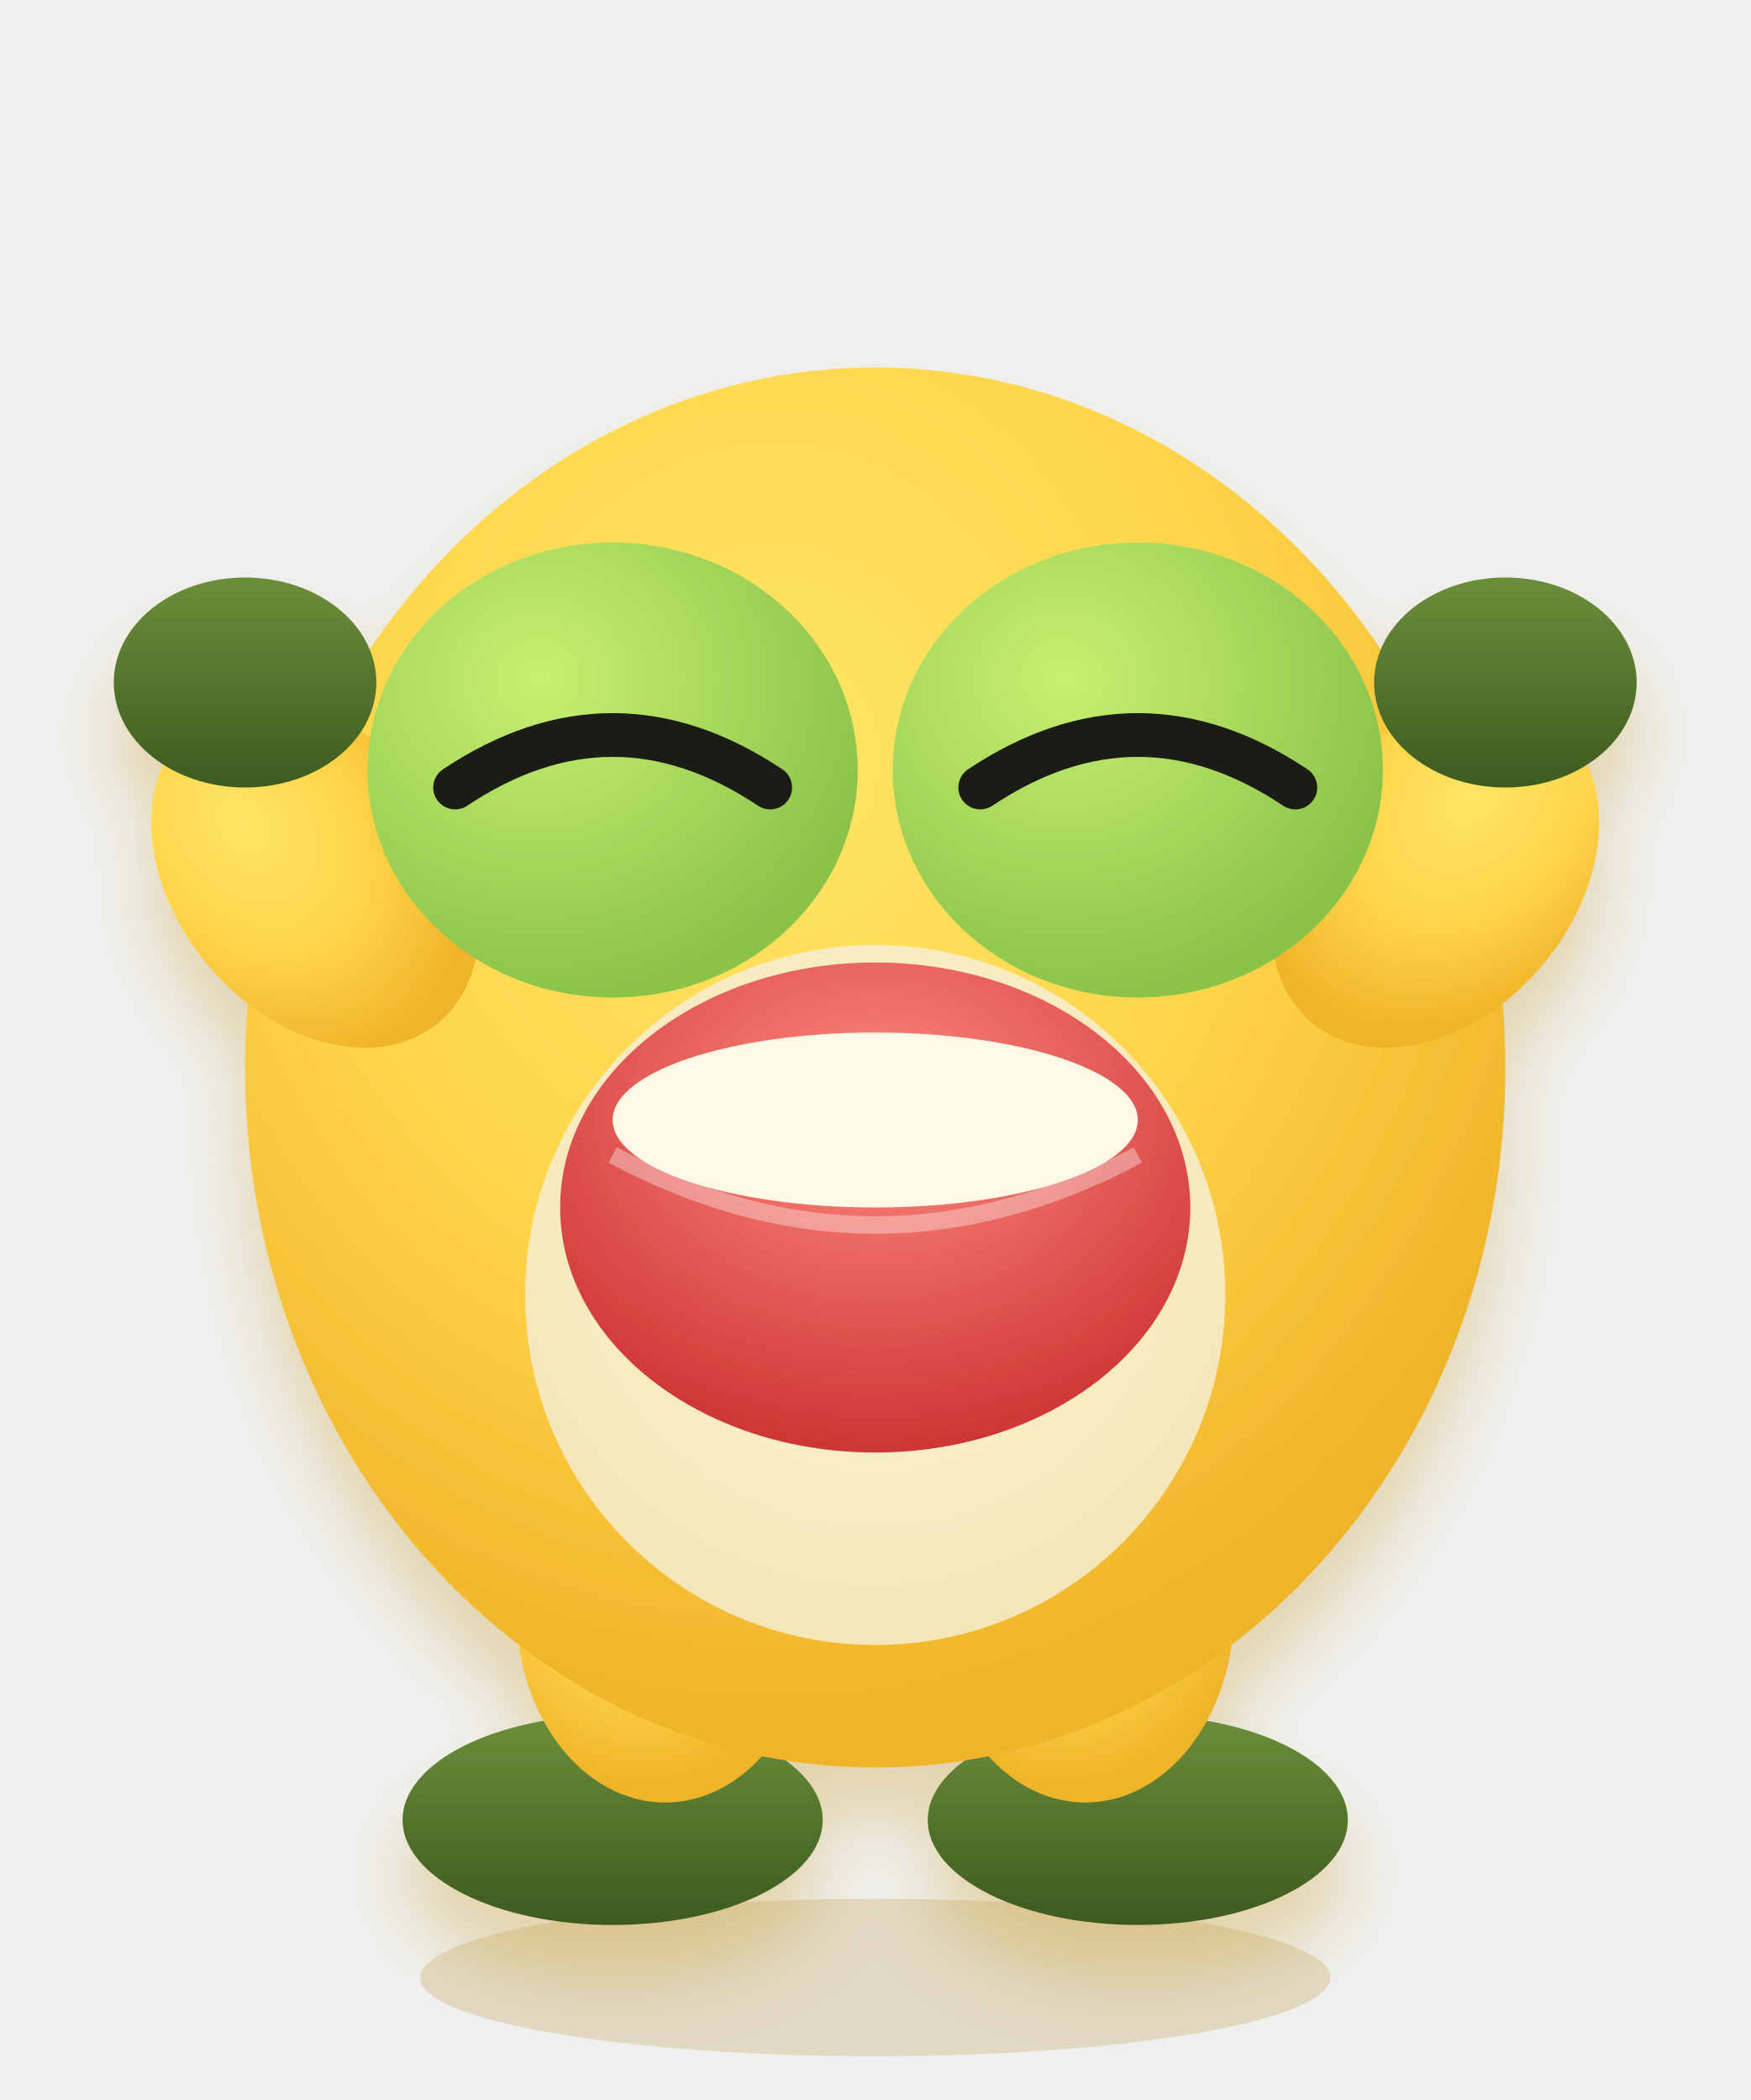
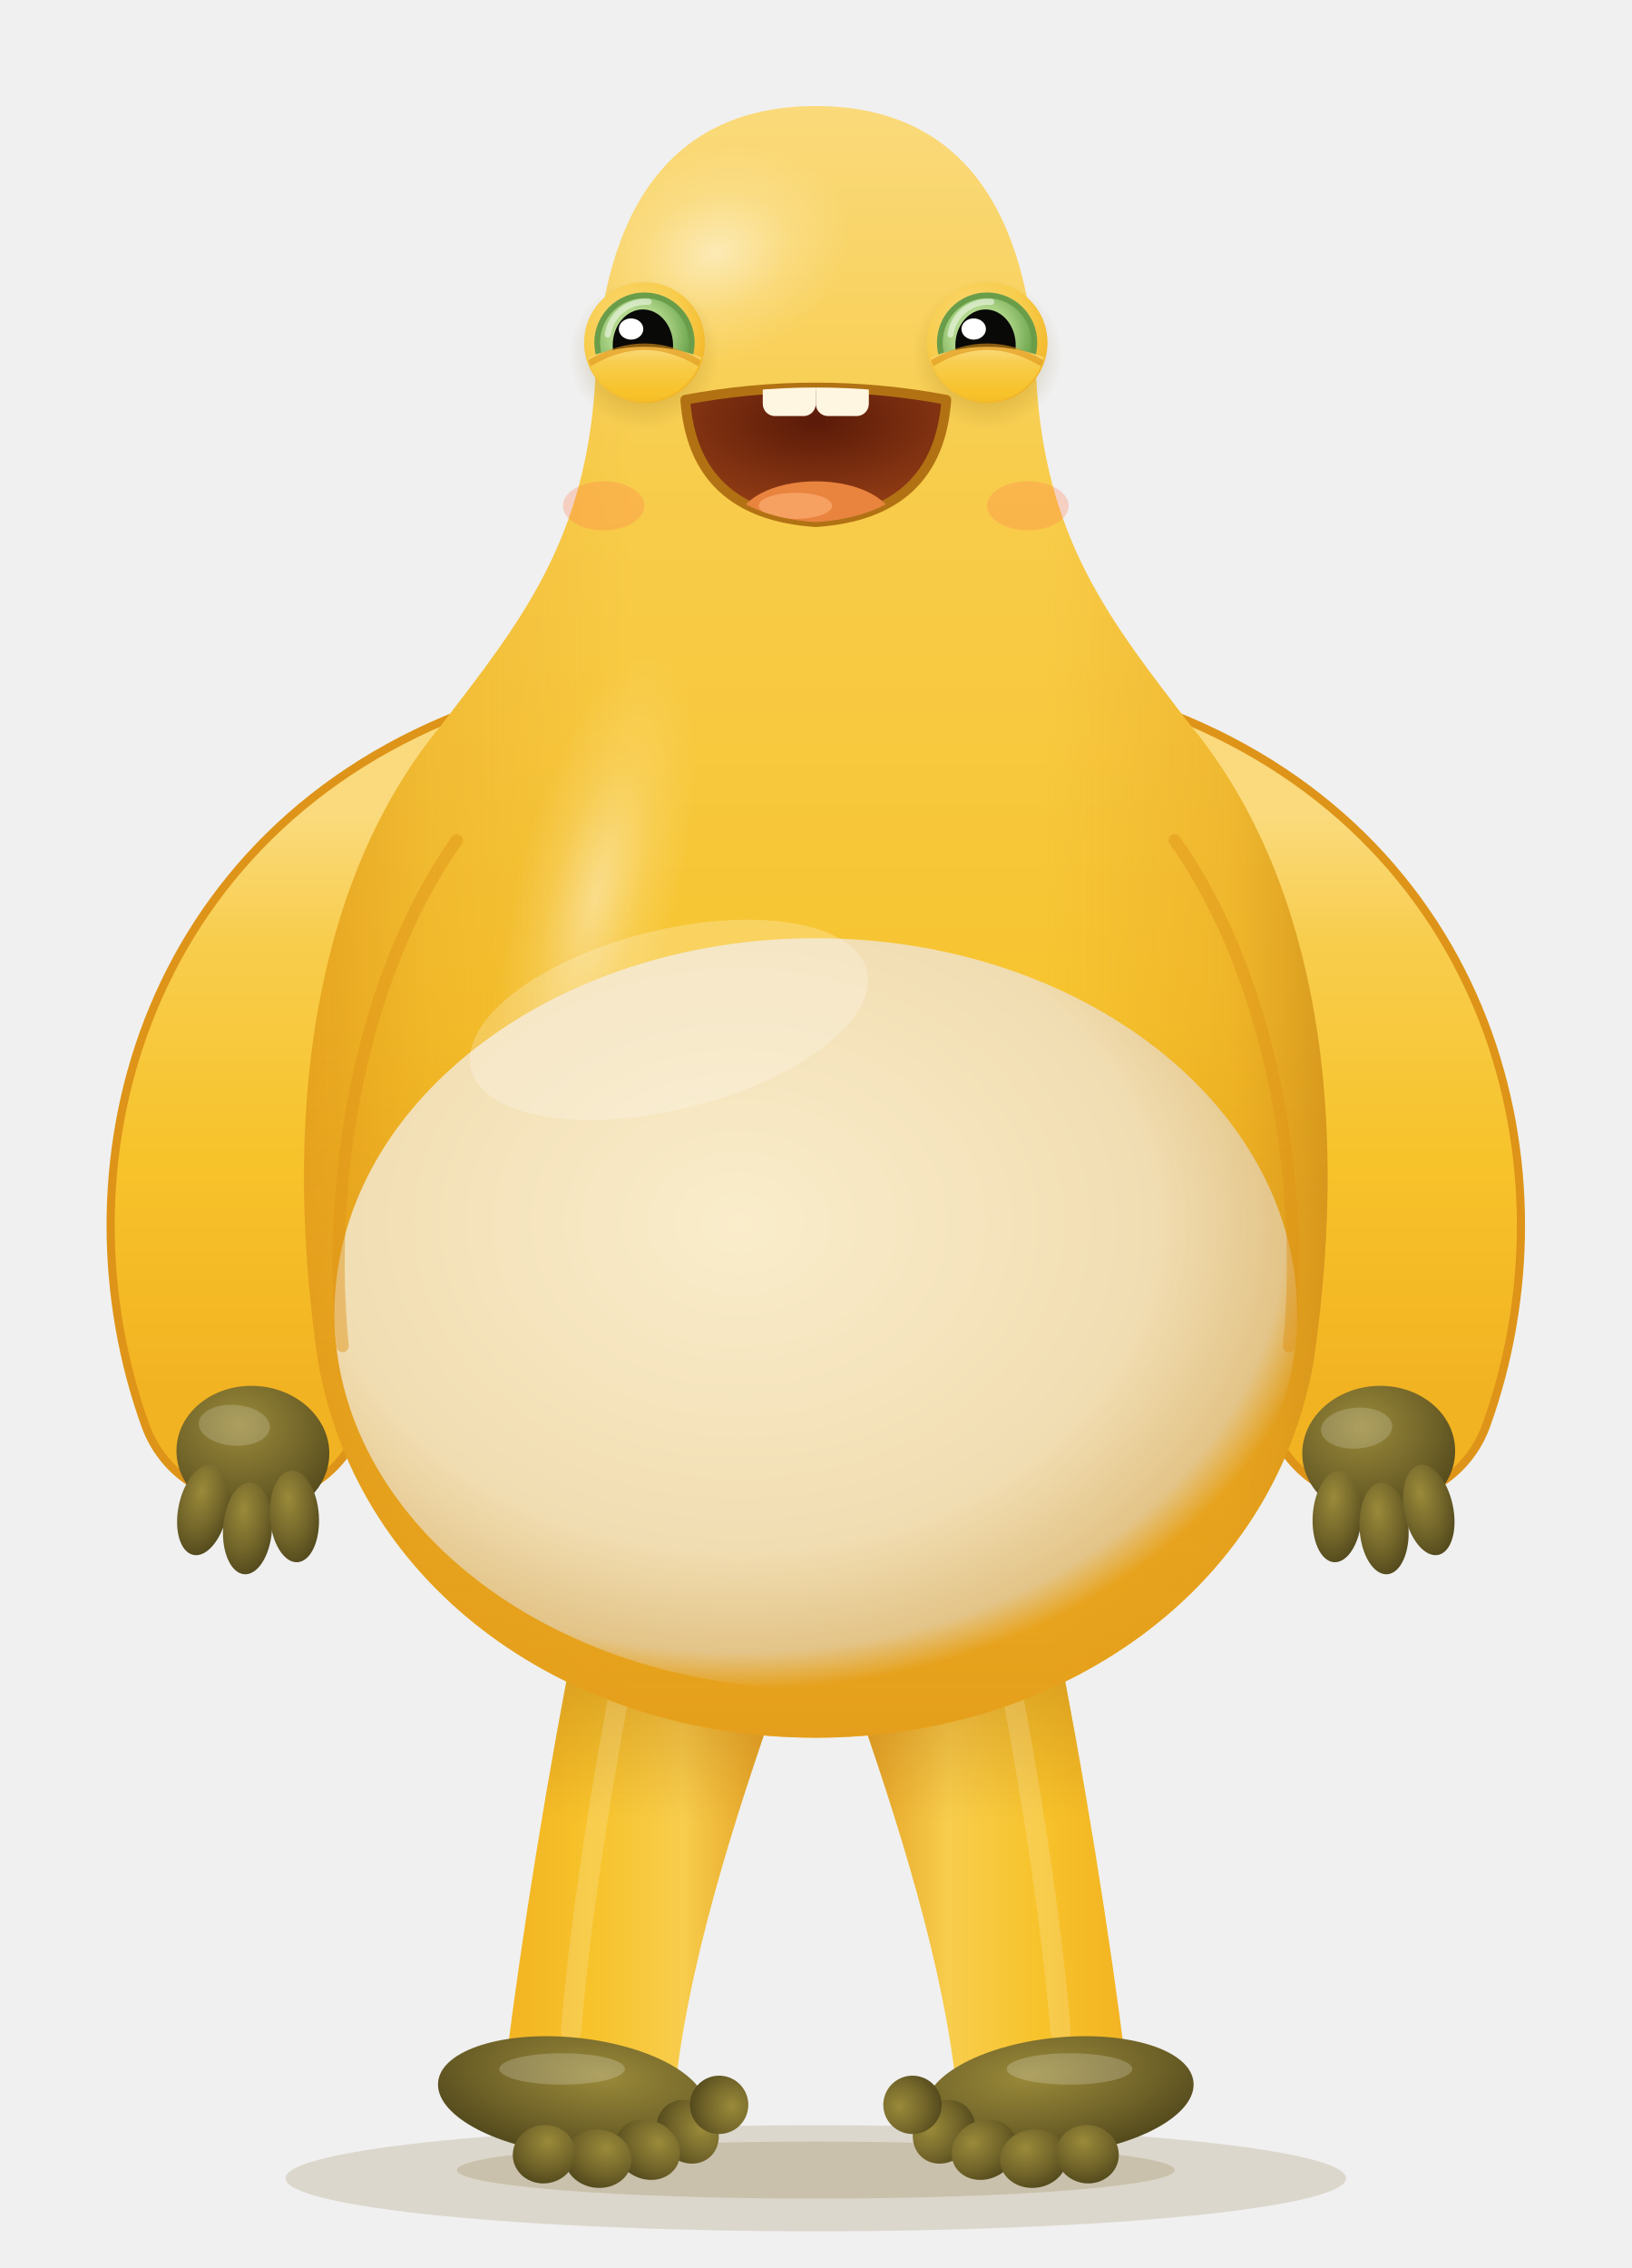
- <svg xmlns="http://www.w3.org/2000/svg" viewBox="0 0 200 240" width="200" height="240" role="img" aria-label="狂笑金蛙">
+ <svg xmlns="http://www.w3.org/2000/svg" viewBox="0 0 400 556" class="nf-svg" role="img" aria-label="奶蛙">
  <defs>
-     <radialGradient id="bodyGradL" cx="42%" cy="28%" r="68%">
-       <stop offset="0%" stop-color="#ffe566" />
-       <stop offset="55%" stop-color="#ffd54a" />
-       <stop offset="100%" stop-color="#f0b429" />
+     <linearGradient id="b_b" x1="0" y1="0" x2="0" y2="1">
+       <stop offset="0" stop-color="#fada7c" />
+       <stop offset=".22" stop-color="#f8cd4d" />
+       <stop offset=".6" stop-color="#F7C32B" />
+       <stop offset="1" stop-color="#f2b322" />
+     </linearGradient>
+     <linearGradient id="b_sd" x1="0" y1="0" x2="1" y2="0">
+       <stop offset="0" stop-color="#de9418" stop-opacity=".85" />
+       <stop offset=".16" stop-color="#de9418" stop-opacity=".25" />
+       <stop offset=".34" stop-color="#de9418" stop-opacity="0" />
+       <stop offset=".7" stop-color="#de9418" stop-opacity="0" />
+       <stop offset=".86" stop-color="#de9418" stop-opacity=".3" />
+       <stop offset="1" stop-color="#b27213" stop-opacity=".8" />
+     </linearGradient>
+     <linearGradient id="b_bt" x1="0" y1="0" x2="0" y2="1">
+       <stop offset=".55" stop-color="#de9418" stop-opacity="0" />
+       <stop offset="1" stop-color="#de9418" stop-opacity=".7" />
+     </linearGradient>
+     <linearGradient id="b_lt" x1="0" y1="0" x2="0" y2="1">
+       <stop offset="0" stop-color="#b27213" stop-opacity=".55" />
+       <stop offset=".45" stop-color="#b27213" stop-opacity="0" />
+     </linearGradient>
+     <radialGradient id="b_hl" cx=".5" cy=".5" r=".5">
+       <stop offset="0" stop-color="#fff" stop-opacity=".85" />
+       <stop offset=".55" stop-color="#fff" stop-opacity=".25" />
+       <stop offset="1" stop-color="#fff" stop-opacity="0" />
    </radialGradient>
-     <radialGradient id="bellyGradL" cx="50%" cy="40%" r="60%">
-       <stop offset="0%" stop-color="#fff6d6" />
-       <stop offset="100%" stop-color="#f5e6b8" />
+     <radialGradient id="b_bl" cx=".42" cy=".38" r=".62">
+       <stop offset="0" stop-color="#FAEDCB" />
+       <stop offset=".7" stop-color="#F1DDB2" />
+       <stop offset=".92" stop-color="#E3C68E" stop-opacity=".95" />
+       <stop offset="1" stop-color="#E3C68E" stop-opacity="0" />
    </radialGradient>
-     <radialGradient id="eyeGradL" cx="35%" cy="30%" r="70%">
-       <stop offset="0%" stop-color="#c8f070" />
-       <stop offset="100%" stop-color="#8bc34a" />
+     <linearGradient id="b_lg" x1="0" y1="0" x2="1" y2="0">
+       <stop offset="0" stop-color="#f2b322" />
+       <stop offset=".3" stop-color="#F7C32B" />
+       <stop offset=".62" stop-color="#f8cd4d" />
+       <stop offset="1" stop-color="#de9418" />
+     </linearGradient>
+     <radialGradient id="b_ol" cx=".4" cy=".3" r=".8">
+       <stop offset="0" stop-color="#9a8a3a" />
+       <stop offset=".6" stop-color="#6f6228" />
+       <stop offset="1" stop-color="#4a4219" />
    </radialGradient>
-     <linearGradient id="limbGradL" x1="0%" y1="0%" x2="0%" y2="100%">
-       <stop offset="0%" stop-color="#6b8f3a" />
-       <stop offset="100%" stop-color="#3d5a1f" />
-     </linearGradient>
-     <radialGradient id="mouthFill" cx="50%" cy="30%" r="80%">
-       <stop offset="0%" stop-color="#ff8a80" />
-       <stop offset="100%" stop-color="#c62828" />
+     <radialGradient id="b_ir" cx=".42" cy=".4" r=".62">
+       <stop offset="0" stop-color="#d7eeb0" />
+       <stop offset=".55" stop-color="#a9d284" />
+       <stop offset="1" stop-color="#6aa24a" />
    </radialGradient>
-     <filter id="softL" x="-20%" y="-20%" width="140%" height="140%">
-       <feDropShadow dx="0" dy="6" stdDeviation="4" flood-color="#c9a227" flood-opacity="0.35" />
-     </filter>
+     <radialGradient id="b_ey" cx=".4" cy=".35" r=".7">
+       <stop offset="0" stop-color="#fada7c" />
+       <stop offset=".6" stop-color="#f8cd4d" />
+       <stop offset="1" stop-color="#f2b322" />
+     </radialGradient>
+     <radialGradient id="b_gs" cx=".5" cy=".5" r=".5">
+       <stop offset="0" stop-color="#6b4a00" stop-opacity=".34" />
+       <stop offset=".6" stop-color="#6b4a00" stop-opacity=".16" />
+       <stop offset="1" stop-color="#6b4a00" stop-opacity="0" />
+     </radialGradient>
+     <radialGradient id="b_mo" cx=".5" cy=".25" r=".9">
+       <stop offset="0" stop-color="#5a1a08" />
+       <stop offset=".7" stop-color="#8e3a14" />
+       <stop offset="1" stop-color="#b9561f" />
+     </radialGradient>
+     <clipPath id="b_tc">
+       <path d="M200 26C164 26 148 52 146 92C144 132 128 152 108 178C80 212 68 266 78 334C88 390 140 426 200 426C260 426 312 390 322 334C332 266 320 212 292 178C272 152 256 132 254 92C252 52 236 26 200 26Z" />
+     </clipPath>
  </defs>
-   <ellipse cx="100" cy="226" rx="52" ry="9" fill="rgba(180,140,40,0.22)" />
-   <g filter="url(#softL)">
-     <ellipse cx="70" cy="208" rx="24" ry="12" fill="url(#limbGradL)" />
-     <ellipse cx="130" cy="208" rx="24" ry="12" fill="url(#limbGradL)" />
-     <ellipse cx="76" cy="184" rx="17" ry="22" fill="url(#bodyGradL)" />
-     <ellipse cx="124" cy="184" rx="17" ry="22" fill="url(#bodyGradL)" />
-     <ellipse cx="100" cy="122" rx="72" ry="80" fill="url(#bodyGradL)" />
-     <ellipse cx="100" cy="148" rx="40" ry="40" fill="url(#bellyGradL)" />
-     <ellipse cx="36" cy="100" rx="16" ry="22" fill="url(#bodyGradL)" transform="rotate(-40 36 100)" />
-     <ellipse cx="164" cy="100" rx="16" ry="22" fill="url(#bodyGradL)" transform="rotate(40 164 100)" />
-     <ellipse cx="28" cy="78" rx="15" ry="12" fill="url(#limbGradL)" />
-     <ellipse cx="172" cy="78" rx="15" ry="12" fill="url(#limbGradL)" />
-     <ellipse cx="70" cy="88" rx="28" ry="26" fill="url(#eyeGradL)" />
-     <ellipse cx="130" cy="88" rx="28" ry="26" fill="url(#eyeGradL)" />
-     <path d="M52 90 Q70 78 88 90" stroke="#1a1a14" stroke-width="5" fill="none" stroke-linecap="round" />
-     <path d="M112 90 Q130 78 148 90" stroke="#1a1a14" stroke-width="5" fill="none" stroke-linecap="round" />
-     <ellipse cx="100" cy="138" rx="36" ry="28" fill="url(#mouthFill)" />
-     <ellipse cx="100" cy="128" rx="30" ry="10" fill="#fff8e7" />
-     <path d="M70 132 Q100 148 130 132" fill="none" stroke="#fff" stroke-width="2" opacity="0.35" />
+   <ellipse cx="200" cy="534" rx="130" ry="13" fill="#6b4a00" opacity=".15" />
+   <ellipse cx="200" cy="532" rx="88" ry="7" fill="#6b4a00" opacity=".16" />
+   <g class="nf-body">
+     <path d="M126 200C60 224 44 290 62 340" fill="none" stroke="#de9418" stroke-width="58" stroke-linecap="round" />
+     <path d="M126 200C60 224 44 290 62 340" fill="none" stroke="url(#b_b)" stroke-width="54" stroke-linecap="round" />
+     <path d="M274 200C340 224 356 290 338 340" fill="none" stroke="#de9418" stroke-width="58" stroke-linecap="round" />
+     <path d="M274 200C340 224 356 290 338 340" fill="none" stroke="url(#b_b)" stroke-width="54" stroke-linecap="round" />
+     <g transform="translate(0 0) scale(1 1)">
+       <path d="M142 396C134 436 128 474 124 506L166 508C170 476 182 440 194 406Z" fill="url(#b_lg)" />
+       <path d="M142 396C134 436 128 474 124 506L166 508C170 476 182 440 194 406Z" fill="url(#b_lt)" />
+       <path d="M152 414C146 446 142 474 140 498" fill="none" stroke="#fff" stroke-opacity=".16" stroke-width="5" stroke-linecap="round" />
+     </g>
+     <g transform="translate(400 0) scale(-1 1)">
+       <path d="M142 396C134 436 128 474 124 506L166 508C170 476 182 440 194 406Z" fill="url(#b_lg)" />
+       <path d="M142 396C134 436 128 474 124 506L166 508C170 476 182 440 194 406Z" fill="url(#b_lt)" />
+       <path d="M152 414C146 446 142 474 140 498" fill="none" stroke="#fff" stroke-opacity=".16" stroke-width="5" stroke-linecap="round" />
+     </g>
+     <g transform="translate(140 516) scale(-1.1 1.1)">
+       <ellipse cx="0" cy="-2" rx="30" ry="13" transform="rotate(-6)" fill="url(#b_ol)" />
+       <ellipse cx="-26" cy="6" rx="7.5" ry="6.5" transform="rotate(-50 -26 6)" fill="url(#b_ol)" />
+       <ellipse cx="-17" cy="10" rx="7.5" ry="6.5" transform="rotate(-28 -17 10)" fill="url(#b_ol)" />
+       <ellipse cx="-6" cy="12" rx="7.5" ry="6.5" transform="rotate(-8 -6 12)" fill="url(#b_ol)" />
+       <ellipse cx="6" cy="11" rx="7" ry="6.5" transform="rotate(10 6 11)" fill="url(#b_ol)" />
+       <ellipse cx="-33" cy="0" rx="6.5" ry="6.5" transform="rotate(-70 -33 0)" fill="url(#b_ol)" />
+       <ellipse cx="2" cy="-8" rx="14" ry="3.5" fill="#fff" opacity=".2" />
+     </g>
+     <g transform="translate(260 516) scale(1.1 1.1)">
+       <ellipse cx="0" cy="-2" rx="30" ry="13" transform="rotate(-6)" fill="url(#b_ol)" />
+       <ellipse cx="-26" cy="6" rx="7.5" ry="6.5" transform="rotate(-50 -26 6)" fill="url(#b_ol)" />
+       <ellipse cx="-17" cy="10" rx="7.5" ry="6.5" transform="rotate(-28 -17 10)" fill="url(#b_ol)" />
+       <ellipse cx="-6" cy="12" rx="7.5" ry="6.5" transform="rotate(-8 -6 12)" fill="url(#b_ol)" />
+       <ellipse cx="6" cy="11" rx="7" ry="6.5" transform="rotate(10 6 11)" fill="url(#b_ol)" />
+       <ellipse cx="-33" cy="0" rx="6.5" ry="6.5" transform="rotate(-70 -33 0)" fill="url(#b_ol)" />
+       <ellipse cx="2" cy="-8" rx="14" ry="3.5" fill="#fff" opacity=".2" />
+     </g>
+     <path d="M200 26C164 26 148 52 146 92C144 132 128 152 108 178C80 212 68 266 78 334C88 390 140 426 200 426C260 426 312 390 322 334C332 266 320 212 292 178C272 152 256 132 254 92C252 52 236 26 200 26Z" fill="url(#b_b)" />
+     <g clip-path="url(#b_tc)">
+       <rect x="60" y="20" width="280" height="420" fill="url(#b_sd)" />
+       <rect x="60" y="20" width="280" height="420" fill="url(#b_bt)" />
+       <ellipse cx="176" cy="62" rx="34" ry="26" fill="url(#b_hl)" opacity=".6" transform="rotate(-18 176 64)" />
+       <ellipse cx="146" cy="220" rx="20" ry="62" fill="url(#b_hl)" opacity=".5" transform="rotate(14 146 220)" />
+       <ellipse cx="200" cy="322" rx="118" ry="92" fill="url(#b_bl)" />
+       <ellipse cx="164" cy="250" rx="50" ry="22" fill="#fff" opacity=".22" transform="rotate(-14 164 250)" />
+     </g>
+     <path d="M112 206C88 240 80 290 84 330" fill="none" stroke="#de9418" stroke-opacity=".45" stroke-width="3" stroke-linecap="round" />
+     <path d="M288 206C312 240 320 290 316 330" fill="none" stroke="#de9418" stroke-opacity=".45" stroke-width="3" stroke-linecap="round" />
+     <clipPath id="b_ec158">
+       <circle cx="158" cy="84" r="14.4" />
+     </clipPath>
+     <ellipse cx="158" cy="87" rx="18.4" ry="18.4" fill="url(#b_gs)" />
+     <circle cx="158" cy="84" r="14.8" fill="url(#b_ey)" />
+     <circle cx="158" cy="84" r="12.3" fill="#6a9d4a" />
+     <circle cx="158" cy="84" r="10.9" fill="url(#b_ir)" />
+     <ellipse cx="157.61" cy="84.66" rx="7.4" ry="8.8" fill="#090908" />
+     <ellipse cx="154.71" cy="80.66" rx="3" ry="2.6" fill="#fff" />
+     <circle cx="160.71" cy="88.06" r="1.3" fill="#fff" opacity=".7" />
+     <path d="M149 82A9.4 9.4 0 0 1 159 74" fill="none" stroke="#fff" stroke-opacity=".5" stroke-width="1.5" stroke-linecap="round" />
+     <g clip-path="url(#b_ec158)">
+       <path d="M140.6 89Q158 81 175.4 89L175.4 103.4L140.6 103.4Z" fill="url(#b_b)" />
+       <path d="M144.6 89Q158 81 171.4 89" fill="none" stroke="#de9418" stroke-opacity=".6" stroke-width="1.6" stroke-linecap="round" />
+       <g class="nf-lid" style="transform-box:fill-box;transform-origin:50% 0;transform:scaleY(0)">
+         <circle cx="158" cy="84" r="15.4" fill="url(#b_b)" />
+         <path d="M146.6 89.7Q158 94.26 169.4 89.7" fill="none" stroke="#b27213" stroke-opacity=".6" stroke-width="1.8" stroke-linecap="round" />
+       </g>
+     </g>
+     <clipPath id="b_ec242">
+       <circle cx="242" cy="84" r="14.4" />
+     </clipPath>
+     <ellipse cx="242" cy="87" rx="18.4" ry="18.4" fill="url(#b_gs)" />
+     <circle cx="242" cy="84" r="14.8" fill="url(#b_ey)" />
+     <circle cx="242" cy="84" r="12.3" fill="#6a9d4a" />
+     <circle cx="242" cy="84" r="10.9" fill="url(#b_ir)" />
+     <ellipse cx="241.61" cy="84.66" rx="7.4" ry="8.8" fill="#090908" />
+     <ellipse cx="238.71" cy="80.66" rx="3" ry="2.6" fill="#fff" />
+     <circle cx="244.71" cy="88.06" r="1.3" fill="#fff" opacity=".7" />
+     <path d="M233 82A9.4 9.4 0 0 1 243 74" fill="none" stroke="#fff" stroke-opacity=".5" stroke-width="1.5" stroke-linecap="round" />
+     <g clip-path="url(#b_ec242)">
+       <path d="M224.6 89Q242 81 259.4 89L259.4 103.4L224.6 103.4Z" fill="url(#b_b)" />
+       <path d="M228.6 89Q242 81 255.4 89" fill="none" stroke="#de9418" stroke-opacity=".6" stroke-width="1.6" stroke-linecap="round" />
+       <g class="nf-lid" style="transform-box:fill-box;transform-origin:50% 0;transform:scaleY(0)">
+         <circle cx="242" cy="84" r="15.4" fill="url(#b_b)" />
+         <path d="M230.6 89.7Q242 94.26 253.4 89.7" fill="none" stroke="#b27213" stroke-opacity=".6" stroke-width="1.8" stroke-linecap="round" />
+       </g>
+     </g>
+     <g transform="translate(0 -30)">
+       <path d="M168 128Q200 122 232 128Q230 156 200 158Q170 156 168 128Z" fill="url(#b_mo)" stroke="#b27213" stroke-width="2.4" stroke-linejoin="round" />
+       <clipPath id="b_mc">
+         <path d="M168 128Q200 122 232 128Q230 156 200 158Q170 156 168 128Z" />
+       </clipPath>
+       <g clip-path="url(#b_mc)">
+         <ellipse cx="200" cy="158" rx="19" ry="10" fill="#e9843f" />
+         <ellipse cx="195" cy="154" rx="9" ry="3.2" fill="#ffb27a" opacity=".6" />
+         <rect x="187" y="122" width="13" height="10" rx="3" fill="#fff6e2" />
+         <rect x="200" y="122" width="13" height="10" rx="3" fill="#fff6e2" />
+       </g>
+     </g>
+     <ellipse cx="148" cy="124" rx="10" ry="6" fill="#ff7a4d" opacity=".28" />
+     <ellipse cx="252" cy="124" rx="10" ry="6" fill="#ff7a4d" opacity=".28" />
+     <g transform="translate(62 356) rotate(4) scale(1.25)">
+       <ellipse cx="0" cy="0" rx="15" ry="13" fill="url(#b_ol)" />
+       <ellipse cx="-9" cy="12" rx="4.8" ry="9" transform="rotate(8 -9 12)" fill="url(#b_ol)" />
+       <ellipse cx="0" cy="15" rx="4.8" ry="9" transform="rotate(0 0 15)" fill="url(#b_ol)" />
+       <ellipse cx="9" cy="12" rx="4.8" ry="9" transform="rotate(-8 9 12)" fill="url(#b_ol)" />
+       <ellipse cx="-4" cy="-5" rx="7" ry="4" fill="#fff" opacity=".18" />
+     </g>
+     <g transform="translate(338 356) rotate(-4) scale(1.25)">
+       <ellipse cx="0" cy="0" rx="15" ry="13" fill="url(#b_ol)" />
+       <ellipse cx="-9" cy="12" rx="4.8" ry="9" transform="rotate(8 -9 12)" fill="url(#b_ol)" />
+       <ellipse cx="0" cy="15" rx="4.8" ry="9" transform="rotate(0 0 15)" fill="url(#b_ol)" />
+       <ellipse cx="9" cy="12" rx="4.8" ry="9" transform="rotate(-8 9 12)" fill="url(#b_ol)" />
+       <ellipse cx="-4" cy="-5" rx="7" ry="4" fill="#fff" opacity=".18" />
+     </g>
  </g>
</svg>
